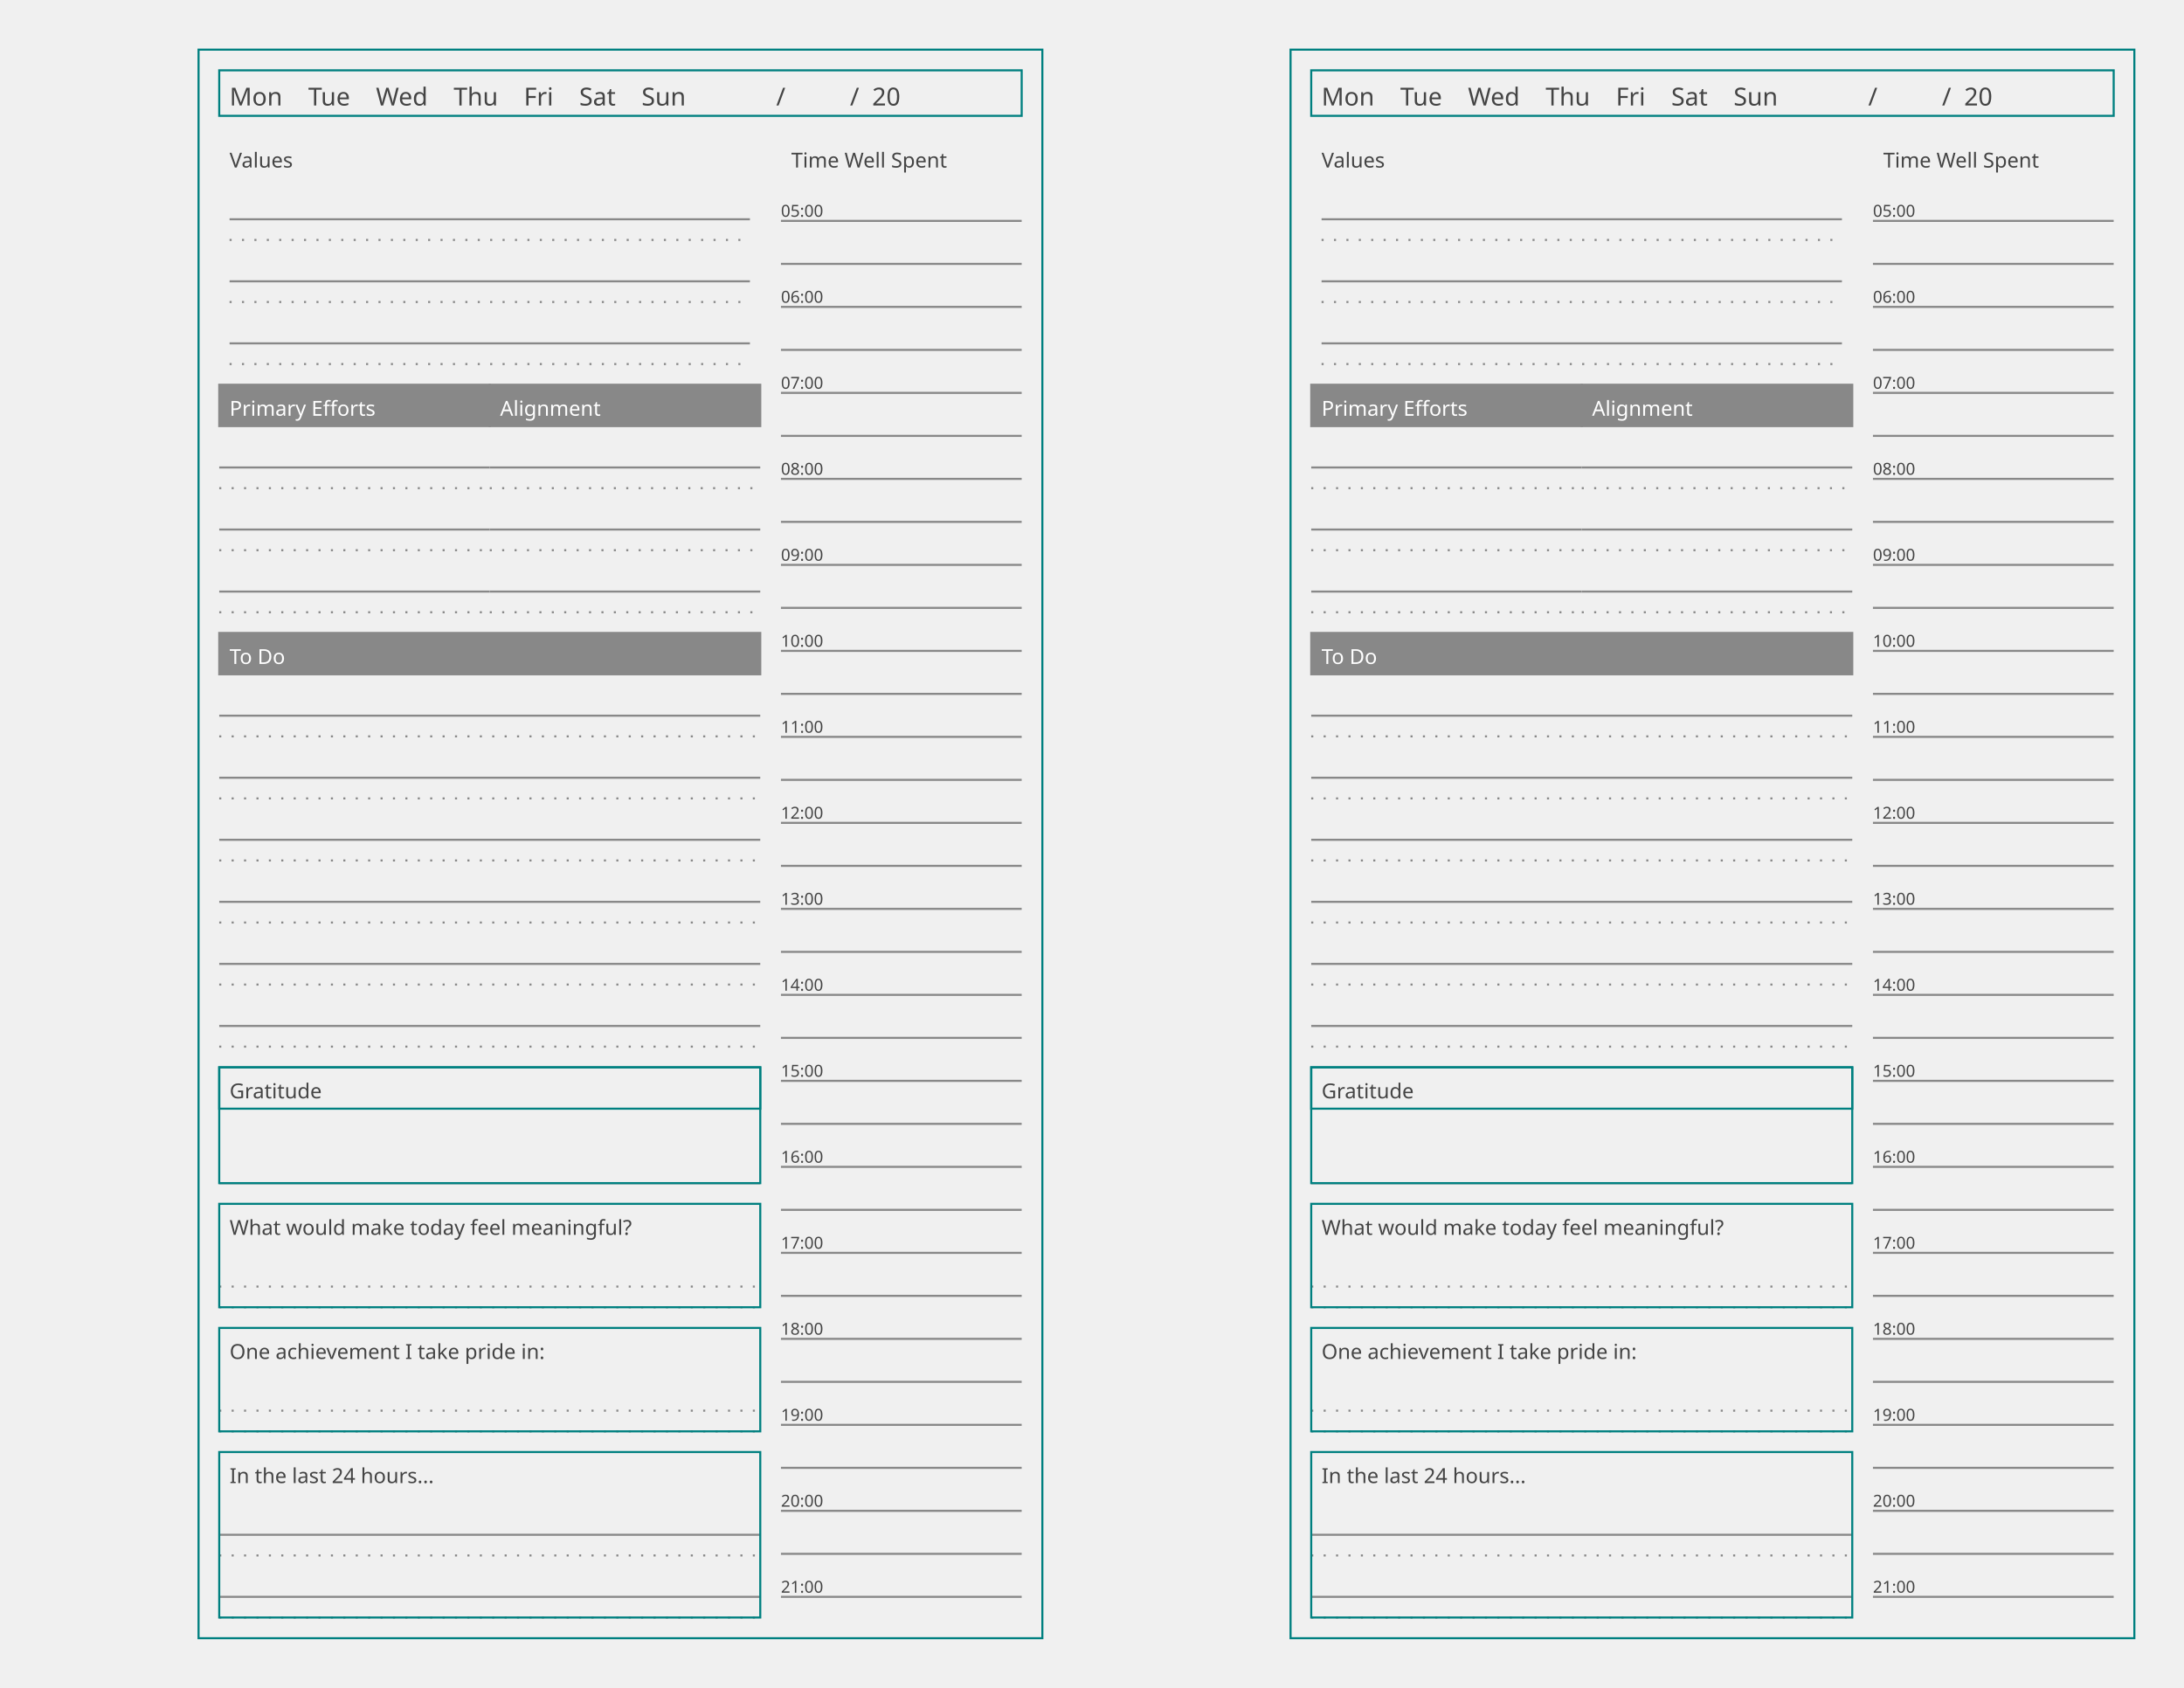
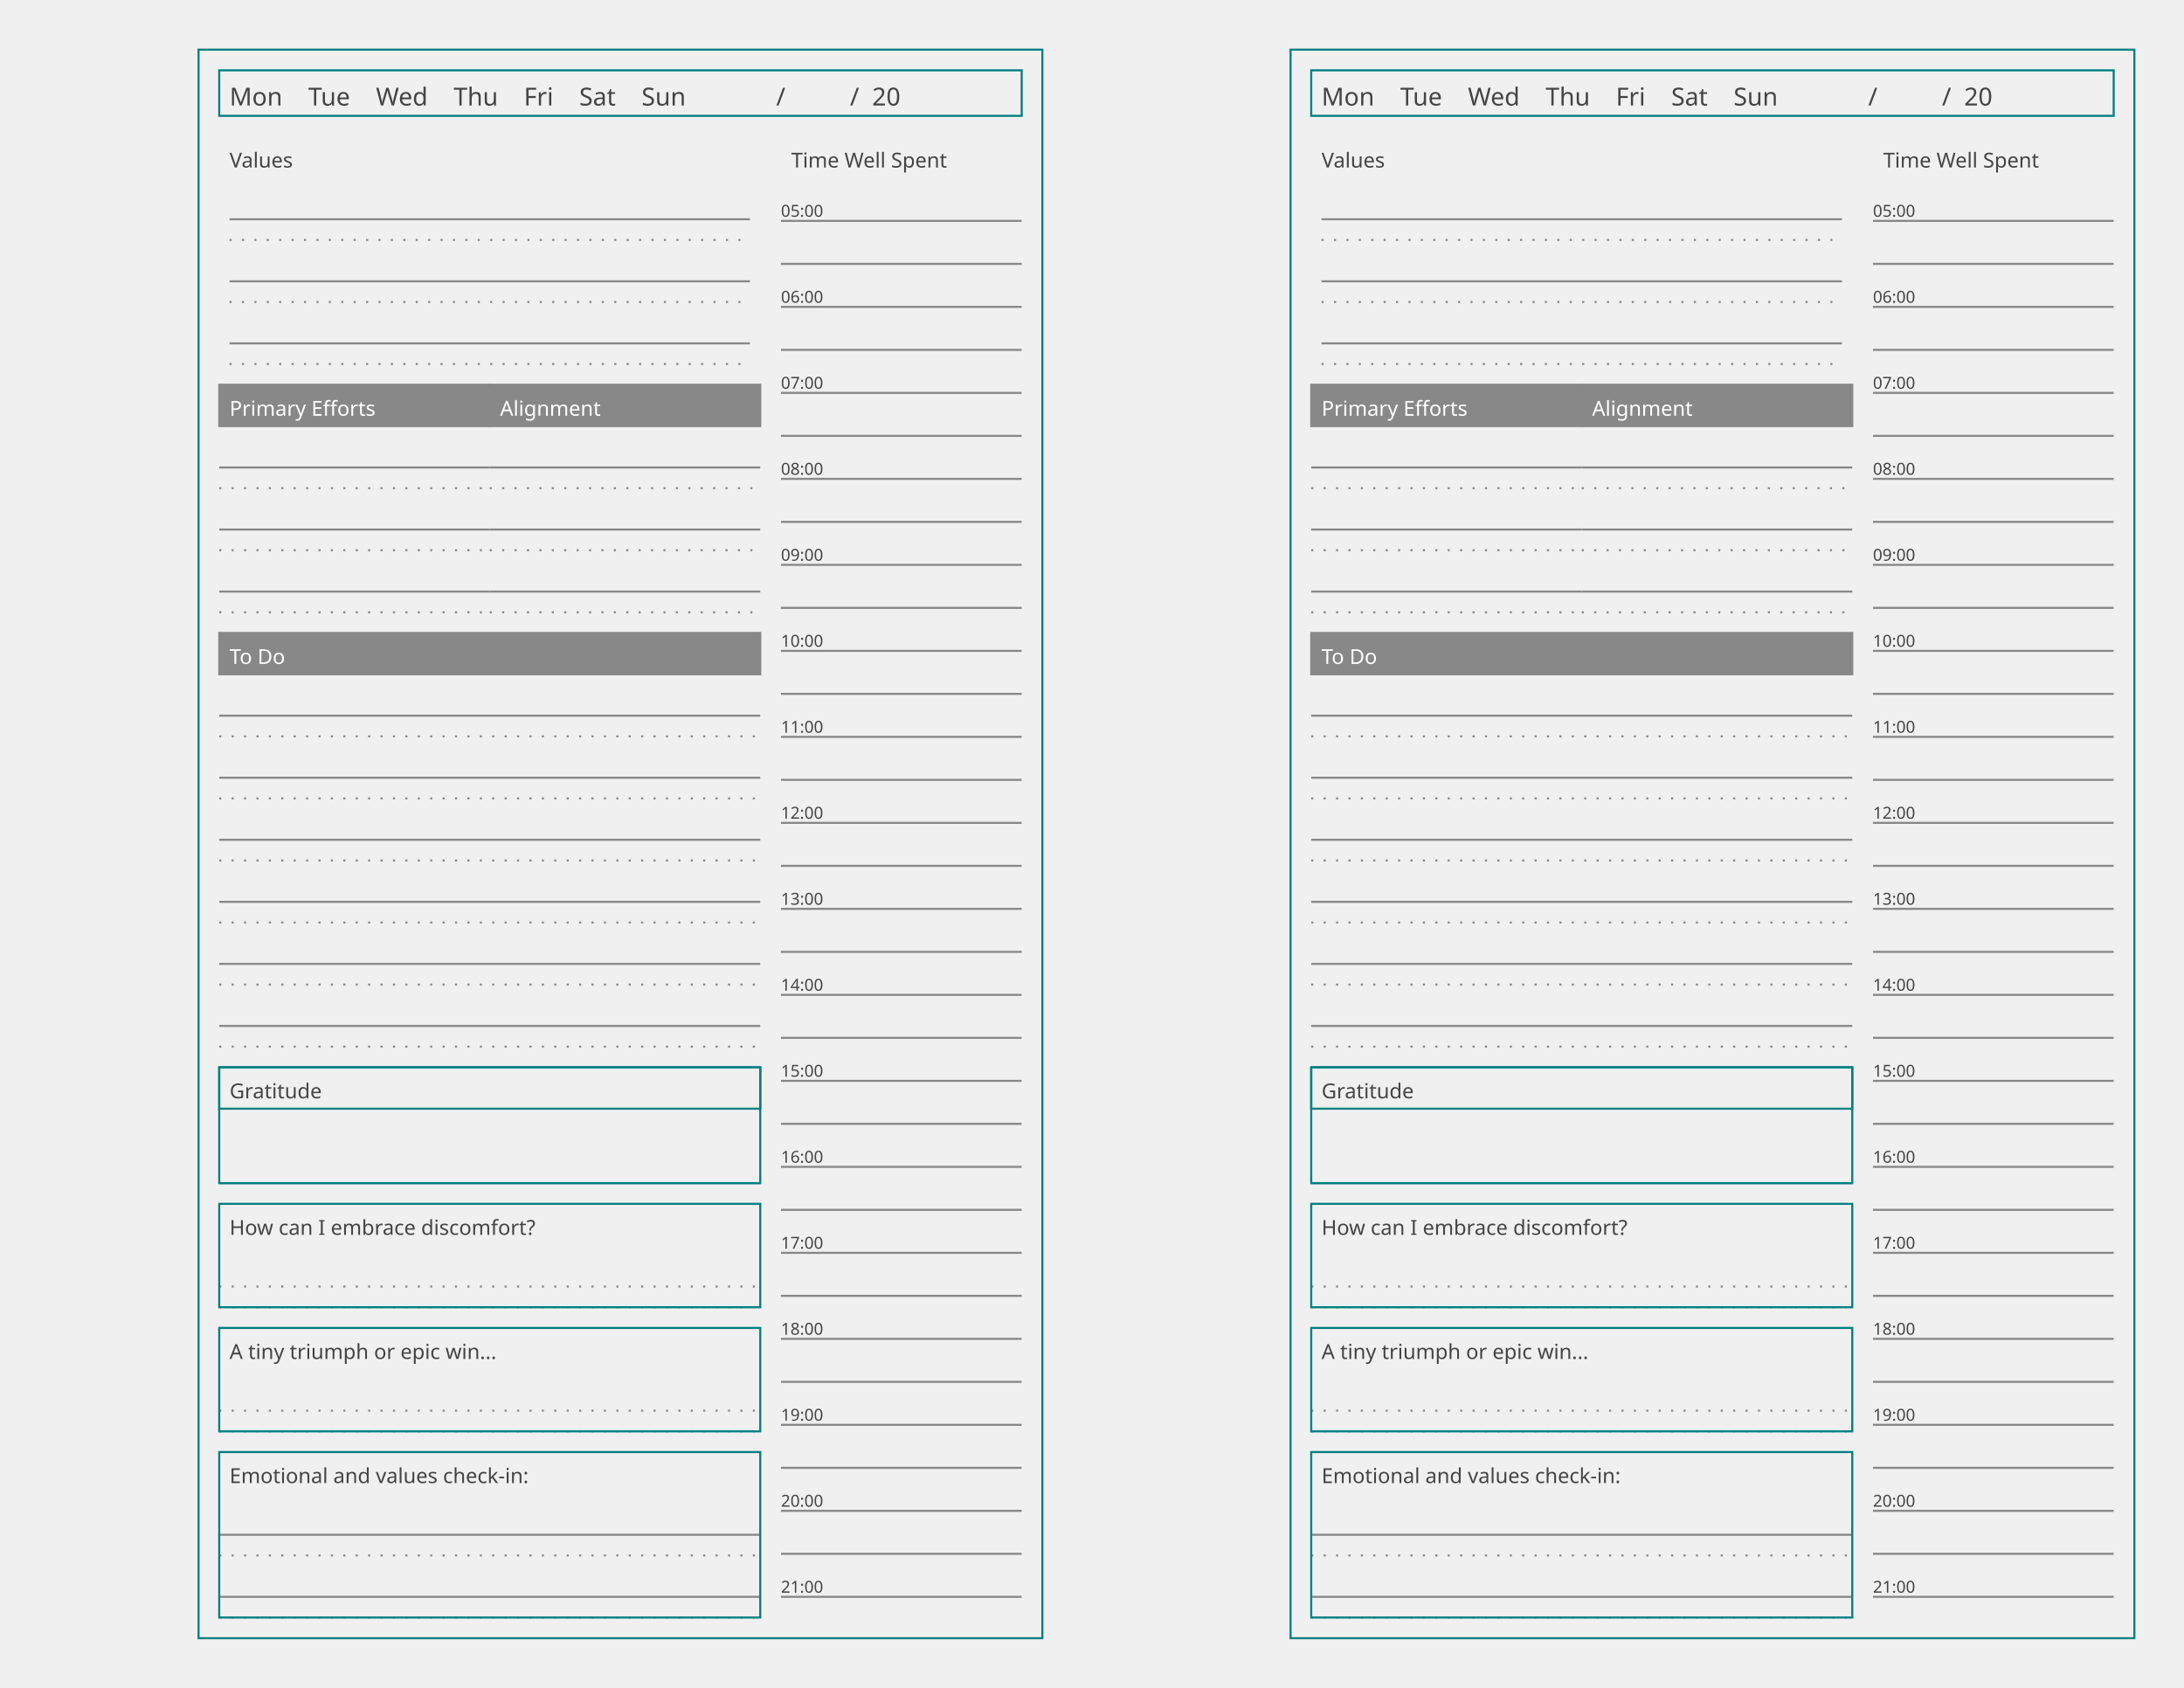
<svg xmlns="http://www.w3.org/2000/svg" baseProfile="tiny" height="8.5in" version="1.2" width="11in">
  <defs />
  <g transform="translate(96, 24.0)">
    <rect fill="none" height="768.0" stroke="#008080" width="408.0" x="0" y="0" />
    <g transform="translate(10, 10)">
      <rect fill="none" height="22" stroke="#008080" stroke-width="1" width="388.0" x="0" y="0" />
      <text alignment-baseline="text-after-edge" fill="#444444" font-family="Trebuchet MS" font-size="12" text-anchor="start" transform="translate(5,17)">Mon    Tue    Wed    Thu    Fri    Sat    Sun              /          /  20          </text>
    </g>
    <g transform="translate(10, 32)">
      <g transform="translate(0,10)">
        <g>
          <g transform="translate(0,0)">
            <text alignment-baseline="text-after-edge" fill="#444444" font-family="Ubuntu Mono" font-size="10" text-anchor="start" transform="translate(5,15)">Values</text>
          </g>
          <g transform="translate(0,20)">
            <g>
              <line stroke="#888888" stroke-dasharray="1,5" stroke-width="1" transform="translate(5,30.0)" x1="0" x2="251.6" y1="0" y2="0" />
              <line stroke="#888888" stroke-dasharray="1,5" stroke-width="1" transform="translate(5,60.0)" x1="0" x2="251.6" y1="0" y2="0" />
              <line stroke="#888888" stroke-dasharray="1,5" stroke-width="1" transform="translate(5,90.0)" x1="0" x2="251.6" y1="0" y2="0" />
            </g>
            <g>
              <line stroke="#888888" stroke-dasharray="1,0" stroke-width="1" transform="translate(5,20.0)" x1="0" x2="251.6" y1="0" y2="0" />
              <line stroke="#888888" stroke-dasharray="1,0" stroke-width="1" transform="translate(5,50.0)" x1="0" x2="251.6" y1="0" y2="0" />
              <line stroke="#888888" stroke-dasharray="1,0" stroke-width="1" transform="translate(5,80.0)" x1="0" x2="251.6" y1="0" y2="0" />
            </g>
          </g>
        </g>
      </g>
      <g transform="translate(0,130)">
        <g>
          <g transform="translate(0,0)">
            <g>
              <g transform="translate(0,0)">
                <rect fill="#888888" height="20" stroke="#888888" stroke-width="1" width="130.8" x="0" y="0" />
                <text alignment-baseline="text-after-edge" fill="#ffffff" font-family="Trebuchet MS" font-size="10" text-anchor="start" transform="translate(5,15)">Primary Efforts</text>
              </g>
              <g transform="translate(0,20)">
                <g>
                  <line stroke="#888888" stroke-dasharray="1,5" stroke-width="1" transform="translate(0,30.0)" x1="0" x2="130.8" y1="0" y2="0" />
                  <line stroke="#888888" stroke-dasharray="1,5" stroke-width="1" transform="translate(0,60.0)" x1="0" x2="130.8" y1="0" y2="0" />
                  <line stroke="#888888" stroke-dasharray="1,5" stroke-width="1" transform="translate(0,90.0)" x1="0" x2="130.8" y1="0" y2="0" />
                </g>
                <g>
                  <line stroke="#888888" stroke-dasharray="1,0" stroke-width="1" transform="translate(0,20.0)" x1="0" x2="130.8" y1="0" y2="0" />
                  <line stroke="#888888" stroke-dasharray="1,0" stroke-width="1" transform="translate(0,50.0)" x1="0" x2="130.8" y1="0" y2="0" />
                  <line stroke="#888888" stroke-dasharray="1,0" stroke-width="1" transform="translate(0,80.0)" x1="0" x2="130.8" y1="0" y2="0" />
                </g>
              </g>
            </g>
          </g>
          <g transform="translate(130.8,0)">
            <g>
              <g transform="translate(0,0)">
                <rect fill="#888888" height="20" stroke="#888888" stroke-width="1" width="130.8" x="0" y="0" />
                <text alignment-baseline="text-after-edge" fill="#ffffff" font-family="Trebuchet MS" font-size="10" text-anchor="start" transform="translate(5,15)">Alignment</text>
              </g>
              <g transform="translate(0,20)">
                <g>
                  <line stroke="#888888" stroke-dasharray="1,5" stroke-width="1" transform="translate(0,30.0)" x1="0" x2="130.8" y1="0" y2="0" />
                  <line stroke="#888888" stroke-dasharray="1,5" stroke-width="1" transform="translate(0,60.0)" x1="0" x2="130.8" y1="0" y2="0" />
                  <line stroke="#888888" stroke-dasharray="1,5" stroke-width="1" transform="translate(0,90.0)" x1="0" x2="130.8" y1="0" y2="0" />
                </g>
                <g>
                  <line stroke="#888888" stroke-dasharray="1,0" stroke-width="1" transform="translate(0,20.0)" x1="0" x2="130.8" y1="0" y2="0" />
                  <line stroke="#888888" stroke-dasharray="1,0" stroke-width="1" transform="translate(0,50.0)" x1="0" x2="130.8" y1="0" y2="0" />
                  <line stroke="#888888" stroke-dasharray="1,0" stroke-width="1" transform="translate(0,80.0)" x1="0" x2="130.8" y1="0" y2="0" />
                </g>
              </g>
            </g>
          </g>
        </g>
      </g>
      <g transform="translate(0,250)">
        <g>
          <g transform="translate(0,0)">
            <rect fill="#888888" height="20" stroke="#888888" stroke-width="1" width="261.6" x="0" y="0" />
            <text alignment-baseline="text-after-edge" fill="#ffffff" font-family="Ubuntu Mono" font-size="10" text-anchor="start" transform="translate(5,15)">To Do</text>
          </g>
          <g transform="translate(0,20)">
            <g>
              <line stroke="#888888" stroke-dasharray="1,5" stroke-width="1" transform="translate(0,30.0)" x1="0" x2="261.6" y1="0" y2="0" />
              <line stroke="#888888" stroke-dasharray="1,5" stroke-width="1" transform="translate(0,60.0)" x1="0" x2="261.6" y1="0" y2="0" />
              <line stroke="#888888" stroke-dasharray="1,5" stroke-width="1" transform="translate(0,90.0)" x1="0" x2="261.6" y1="0" y2="0" />
              <line stroke="#888888" stroke-dasharray="1,5" stroke-width="1" transform="translate(0,120.0)" x1="0" x2="261.6" y1="0" y2="0" />
              <line stroke="#888888" stroke-dasharray="1,5" stroke-width="1" transform="translate(0,150.0)" x1="0" x2="261.6" y1="0" y2="0" />
              <line stroke="#888888" stroke-dasharray="1,5" stroke-width="1" transform="translate(0,180.0)" x1="0" x2="261.6" y1="0" y2="0" />
            </g>
            <g>
              <line stroke="#888888" stroke-dasharray="1,0" stroke-width="1" transform="translate(0,20.0)" x1="0" x2="261.6" y1="0" y2="0" />
              <line stroke="#888888" stroke-dasharray="1,0" stroke-width="1" transform="translate(0,50.0)" x1="0" x2="261.6" y1="0" y2="0" />
              <line stroke="#888888" stroke-dasharray="1,0" stroke-width="1" transform="translate(0,80.0)" x1="0" x2="261.6" y1="0" y2="0" />
              <line stroke="#888888" stroke-dasharray="1,0" stroke-width="1" transform="translate(0,110.0)" x1="0" x2="261.6" y1="0" y2="0" />
              <line stroke="#888888" stroke-dasharray="1,0" stroke-width="1" transform="translate(0,140.0)" x1="0" x2="261.6" y1="0" y2="0" />
              <line stroke="#888888" stroke-dasharray="1,0" stroke-width="1" transform="translate(0,170.0)" x1="0" x2="261.6" y1="0" y2="0" />
            </g>
          </g>
        </g>
      </g>
      <g transform="translate(0,460)">
        <g>
          <g transform="translate(0,0)">
            <rect fill="none" height="20" stroke="#008080" stroke-width="1" width="261.6" x="0" y="0" />
            <text alignment-baseline="text-after-edge" fill="#444444" font-family="Trebuchet MS" font-size="10" text-anchor="start" transform="translate(5,15)">Gratitude</text>
          </g>
          <g transform="translate(0,20)">
            <line stroke="#888888" stroke-dasharray="1,0" stroke-width="1" transform="translate(0,36.0)" x1="0" x2="261.6" y1="0" y2="0" />
          </g>
        </g>
        <rect fill="none" height="56.0" stroke="#008080" stroke-width="1" width="261.6" x="0" y="0" />
      </g>
      <g transform="translate(0,526.0)">
        <g>
          <g transform="translate(0,0)">
-             <text alignment-baseline="text-after-edge" fill="#444444" font-family="Ubuntu Mono" font-size="10" text-anchor="start" transform="translate(5,15)">What would make today feel meaningful?</text>
+             <text alignment-baseline="text-after-edge" fill="#444444" font-family="Ubuntu Mono" font-size="10" text-anchor="start" transform="translate(5,15)">How can I embrace discomfort?</text>
          </g>
          <g transform="translate(0,20)">
            <g>
              <line stroke="#888888" stroke-dasharray="1,5" stroke-width="1" transform="translate(0,30.0)" x1="0" x2="261.6" y1="0" y2="0" />
            </g>
            <g>
              <line stroke="#888888" stroke-dasharray="1,5" stroke-width="1" transform="translate(0,20.0)" x1="0" x2="261.6" y1="0" y2="0" />
            </g>
          </g>
        </g>
        <rect fill="none" height="50" stroke="#008080" stroke-width="1" width="261.6" x="0" y="0" />
      </g>
      <g transform="translate(0,586.0)">
        <g>
          <g transform="translate(0,0)">
-             <text alignment-baseline="text-after-edge" fill="#444444" font-family="Ubuntu Mono" font-size="10" text-anchor="start" transform="translate(5,15)">One achievement I take pride in:</text>
+             <text alignment-baseline="text-after-edge" fill="#444444" font-family="Ubuntu Mono" font-size="10" text-anchor="start" transform="translate(5,15)">A tiny triumph or epic win...</text>
          </g>
          <g transform="translate(0,20)">
            <g>
              <line stroke="#888888" stroke-dasharray="1,5" stroke-width="1" transform="translate(0,30.0)" x1="0" x2="261.6" y1="0" y2="0" />
            </g>
            <g>
              <line stroke="#888888" stroke-dasharray="1,5" stroke-width="1" transform="translate(0,20.0)" x1="0" x2="261.6" y1="0" y2="0" />
            </g>
          </g>
        </g>
        <rect fill="none" height="50" stroke="#008080" stroke-width="1" width="261.6" x="0" y="0" />
      </g>
      <g transform="translate(0,646.0)">
        <g>
          <g transform="translate(0,0)">
-             <text alignment-baseline="text-after-edge" fill="#444444" font-family="Ubuntu Mono" font-size="10" text-anchor="start" transform="translate(5,15)">In the last 24 hours...</text>
+             <text alignment-baseline="text-after-edge" fill="#444444" font-family="Ubuntu Mono" font-size="10" text-anchor="start" transform="translate(5,15)">Emotional and values check-in:</text>
          </g>
          <g transform="translate(0,20)">
            <g>
              <line stroke="#888888" stroke-dasharray="1,5" stroke-width="1" transform="translate(0,30.0)" x1="0" x2="261.6" y1="0" y2="0" />
              <line stroke="#888888" stroke-dasharray="1,5" stroke-width="1" transform="translate(0,60.0)" x1="0" x2="261.6" y1="0" y2="0" />
            </g>
            <g>
              <line stroke="#888888" stroke-dasharray="1,0" stroke-width="1" transform="translate(0,20.0)" x1="0" x2="261.6" y1="0" y2="0" />
              <line stroke="#888888" stroke-dasharray="1,0" stroke-width="1" transform="translate(0,50.0)" x1="0" x2="261.6" y1="0" y2="0" />
            </g>
          </g>
        </g>
        <rect fill="none" height="80" stroke="#008080" stroke-width="1" width="261.6" x="0" y="0" />
      </g>
    </g>
    <g transform="translate(281.6,32)">
      <g>
        <rect fill="none" height="20" stroke="none" width="116.4" x="0" y="10" />
        <text alignment-baseline="text-after-edge" fill="#444444" font-family="Ubuntu Mono" font-size="10" text-anchor="start" x="5" y="25">Time Well Spent</text>
      </g>
      <g>
        <text alignment-baseline="text-after-edge" fill="#444444" font-family="Ubuntu Mono" font-size="8" text-anchor="start" x="0" y="48.788">05:00</text>
        <line stroke="#888888" x1="0" x2="116.4" y1="50.788" y2="50.788" />
        <line stroke="#888888" x1="0" x2="116.4" y1="71.576" y2="71.576" />
        <text alignment-baseline="text-after-edge" fill="#444444" font-family="Ubuntu Mono" font-size="8" text-anchor="start" x="0" y="90.364">06:00</text>
        <line stroke="#888888" x1="0" x2="116.4" y1="92.364" y2="92.364" />
        <line stroke="#888888" x1="0" x2="116.4" y1="113.152" y2="113.152" />
        <text alignment-baseline="text-after-edge" fill="#444444" font-family="Ubuntu Mono" font-size="8" text-anchor="start" x="0" y="131.939">07:00</text>
        <line stroke="#888888" x1="0" x2="116.4" y1="133.939" y2="133.939" />
        <line stroke="#888888" x1="0" x2="116.4" y1="154.727" y2="154.727" />
        <text alignment-baseline="text-after-edge" fill="#444444" font-family="Ubuntu Mono" font-size="8" text-anchor="start" x="0" y="173.515">08:00</text>
        <line stroke="#888888" x1="0" x2="116.4" y1="175.515" y2="175.515" />
        <line stroke="#888888" x1="0" x2="116.4" y1="196.303" y2="196.303" />
        <text alignment-baseline="text-after-edge" fill="#444444" font-family="Ubuntu Mono" font-size="8" text-anchor="start" x="0" y="215.091">09:00</text>
        <line stroke="#888888" x1="0" x2="116.4" y1="217.091" y2="217.091" />
        <line stroke="#888888" x1="0" x2="116.4" y1="237.879" y2="237.879" />
        <text alignment-baseline="text-after-edge" fill="#444444" font-family="Ubuntu Mono" font-size="8" text-anchor="start" x="0" y="256.667">10:00</text>
        <line stroke="#888888" x1="0" x2="116.4" y1="258.667" y2="258.667" />
        <line stroke="#888888" x1="0" x2="116.4" y1="279.455" y2="279.455" />
        <text alignment-baseline="text-after-edge" fill="#444444" font-family="Ubuntu Mono" font-size="8" text-anchor="start" x="0" y="298.242">11:00</text>
        <line stroke="#888888" x1="0" x2="116.4" y1="300.242" y2="300.242" />
        <line stroke="#888888" x1="0" x2="116.4" y1="321.03" y2="321.03" />
        <text alignment-baseline="text-after-edge" fill="#444444" font-family="Ubuntu Mono" font-size="8" text-anchor="start" x="0" y="339.818">12:00</text>
        <line stroke="#888888" x1="0" x2="116.4" y1="341.818" y2="341.818" />
        <line stroke="#888888" x1="0" x2="116.4" y1="362.606" y2="362.606" />
        <text alignment-baseline="text-after-edge" fill="#444444" font-family="Ubuntu Mono" font-size="8" text-anchor="start" x="0" y="381.394">13:00</text>
        <line stroke="#888888" x1="0" x2="116.4" y1="383.394" y2="383.394" />
        <line stroke="#888888" x1="0" x2="116.4" y1="404.182" y2="404.182" />
        <text alignment-baseline="text-after-edge" fill="#444444" font-family="Ubuntu Mono" font-size="8" text-anchor="start" x="0" y="422.97">14:00</text>
        <line stroke="#888888" x1="0" x2="116.4" y1="424.97" y2="424.97" />
        <line stroke="#888888" x1="0" x2="116.4" y1="445.758" y2="445.758" />
        <text alignment-baseline="text-after-edge" fill="#444444" font-family="Ubuntu Mono" font-size="8" text-anchor="start" x="0" y="464.545">15:00</text>
        <line stroke="#888888" x1="0" x2="116.4" y1="466.545" y2="466.545" />
        <line stroke="#888888" x1="0" x2="116.4" y1="487.333" y2="487.333" />
        <text alignment-baseline="text-after-edge" fill="#444444" font-family="Ubuntu Mono" font-size="8" text-anchor="start" x="0" y="506.121">16:00</text>
        <line stroke="#888888" x1="0" x2="116.4" y1="508.121" y2="508.121" />
        <line stroke="#888888" x1="0" x2="116.4" y1="528.909" y2="528.909" />
        <text alignment-baseline="text-after-edge" fill="#444444" font-family="Ubuntu Mono" font-size="8" text-anchor="start" x="0" y="547.697">17:00</text>
        <line stroke="#888888" x1="0" x2="116.4" y1="549.697" y2="549.697" />
        <line stroke="#888888" x1="0" x2="116.4" y1="570.485" y2="570.485" />
        <text alignment-baseline="text-after-edge" fill="#444444" font-family="Ubuntu Mono" font-size="8" text-anchor="start" x="0" y="589.273">18:00</text>
        <line stroke="#888888" x1="0" x2="116.4" y1="591.273" y2="591.273" />
        <line stroke="#888888" x1="0" x2="116.4" y1="612.061" y2="612.061" />
        <text alignment-baseline="text-after-edge" fill="#444444" font-family="Ubuntu Mono" font-size="8" text-anchor="start" x="0" y="630.848">19:00</text>
        <line stroke="#888888" x1="0" x2="116.4" y1="632.848" y2="632.848" />
        <line stroke="#888888" x1="0" x2="116.4" y1="653.636" y2="653.636" />
        <text alignment-baseline="text-after-edge" fill="#444444" font-family="Ubuntu Mono" font-size="8" text-anchor="start" x="0" y="672.424">20:00</text>
        <line stroke="#888888" x1="0" x2="116.4" y1="674.424" y2="674.424" />
        <line stroke="#888888" x1="0" x2="116.4" y1="695.212" y2="695.212" />
        <text alignment-baseline="text-after-edge" fill="#444444" font-family="Ubuntu Mono" font-size="8" text-anchor="start" x="0" y="714.0">21:00</text>
        <line stroke="#888888" x1="0" x2="116.4" y1="716.0" y2="716.0" />
      </g>
    </g>
  </g>
  <g transform="translate(624.0, 24.0)">
    <rect fill="none" height="768.0" stroke="#008080" width="408.0" x="0" y="0" />
    <g transform="translate(10, 10)">
      <rect fill="none" height="22" stroke="#008080" stroke-width="1" width="388.0" x="0" y="0" />
      <text alignment-baseline="text-after-edge" fill="#444444" font-family="Trebuchet MS" font-size="12" text-anchor="start" transform="translate(5,17)">Mon    Tue    Wed    Thu    Fri    Sat    Sun              /          /  20          </text>
    </g>
    <g transform="translate(10, 32)">
      <g transform="translate(0,10)">
        <g>
          <g transform="translate(0,0)">
            <text alignment-baseline="text-after-edge" fill="#444444" font-family="Ubuntu Mono" font-size="10" text-anchor="start" transform="translate(5,15)">Values</text>
          </g>
          <g transform="translate(0,20)">
            <g>
              <line stroke="#888888" stroke-dasharray="1,5" stroke-width="1" transform="translate(5,30.0)" x1="0" x2="251.6" y1="0" y2="0" />
              <line stroke="#888888" stroke-dasharray="1,5" stroke-width="1" transform="translate(5,60.0)" x1="0" x2="251.6" y1="0" y2="0" />
              <line stroke="#888888" stroke-dasharray="1,5" stroke-width="1" transform="translate(5,90.0)" x1="0" x2="251.6" y1="0" y2="0" />
            </g>
            <g>
              <line stroke="#888888" stroke-dasharray="1,0" stroke-width="1" transform="translate(5,20.0)" x1="0" x2="251.6" y1="0" y2="0" />
              <line stroke="#888888" stroke-dasharray="1,0" stroke-width="1" transform="translate(5,50.0)" x1="0" x2="251.6" y1="0" y2="0" />
              <line stroke="#888888" stroke-dasharray="1,0" stroke-width="1" transform="translate(5,80.0)" x1="0" x2="251.6" y1="0" y2="0" />
            </g>
          </g>
        </g>
      </g>
      <g transform="translate(0,130)">
        <g>
          <g transform="translate(0,0)">
            <g>
              <g transform="translate(0,0)">
                <rect fill="#888888" height="20" stroke="#888888" stroke-width="1" width="130.8" x="0" y="0" />
                <text alignment-baseline="text-after-edge" fill="#ffffff" font-family="Trebuchet MS" font-size="10" text-anchor="start" transform="translate(5,15)">Primary Efforts</text>
              </g>
              <g transform="translate(0,20)">
                <g>
                  <line stroke="#888888" stroke-dasharray="1,5" stroke-width="1" transform="translate(0,30.0)" x1="0" x2="130.8" y1="0" y2="0" />
                  <line stroke="#888888" stroke-dasharray="1,5" stroke-width="1" transform="translate(0,60.0)" x1="0" x2="130.8" y1="0" y2="0" />
                  <line stroke="#888888" stroke-dasharray="1,5" stroke-width="1" transform="translate(0,90.0)" x1="0" x2="130.8" y1="0" y2="0" />
                </g>
                <g>
                  <line stroke="#888888" stroke-dasharray="1,0" stroke-width="1" transform="translate(0,20.0)" x1="0" x2="130.8" y1="0" y2="0" />
                  <line stroke="#888888" stroke-dasharray="1,0" stroke-width="1" transform="translate(0,50.0)" x1="0" x2="130.8" y1="0" y2="0" />
                  <line stroke="#888888" stroke-dasharray="1,0" stroke-width="1" transform="translate(0,80.0)" x1="0" x2="130.8" y1="0" y2="0" />
                </g>
              </g>
            </g>
          </g>
          <g transform="translate(130.8,0)">
            <g>
              <g transform="translate(0,0)">
                <rect fill="#888888" height="20" stroke="#888888" stroke-width="1" width="130.8" x="0" y="0" />
                <text alignment-baseline="text-after-edge" fill="#ffffff" font-family="Trebuchet MS" font-size="10" text-anchor="start" transform="translate(5,15)">Alignment</text>
              </g>
              <g transform="translate(0,20)">
                <g>
                  <line stroke="#888888" stroke-dasharray="1,5" stroke-width="1" transform="translate(0,30.0)" x1="0" x2="130.8" y1="0" y2="0" />
                  <line stroke="#888888" stroke-dasharray="1,5" stroke-width="1" transform="translate(0,60.0)" x1="0" x2="130.8" y1="0" y2="0" />
                  <line stroke="#888888" stroke-dasharray="1,5" stroke-width="1" transform="translate(0,90.0)" x1="0" x2="130.8" y1="0" y2="0" />
                </g>
                <g>
                  <line stroke="#888888" stroke-dasharray="1,0" stroke-width="1" transform="translate(0,20.0)" x1="0" x2="130.8" y1="0" y2="0" />
                  <line stroke="#888888" stroke-dasharray="1,0" stroke-width="1" transform="translate(0,50.0)" x1="0" x2="130.8" y1="0" y2="0" />
                  <line stroke="#888888" stroke-dasharray="1,0" stroke-width="1" transform="translate(0,80.0)" x1="0" x2="130.8" y1="0" y2="0" />
                </g>
              </g>
            </g>
          </g>
        </g>
      </g>
      <g transform="translate(0,250)">
        <g>
          <g transform="translate(0,0)">
            <rect fill="#888888" height="20" stroke="#888888" stroke-width="1" width="261.6" x="0" y="0" />
            <text alignment-baseline="text-after-edge" fill="#ffffff" font-family="Ubuntu Mono" font-size="10" text-anchor="start" transform="translate(5,15)">To Do</text>
          </g>
          <g transform="translate(0,20)">
            <g>
              <line stroke="#888888" stroke-dasharray="1,5" stroke-width="1" transform="translate(0,30.0)" x1="0" x2="261.6" y1="0" y2="0" />
              <line stroke="#888888" stroke-dasharray="1,5" stroke-width="1" transform="translate(0,60.0)" x1="0" x2="261.6" y1="0" y2="0" />
              <line stroke="#888888" stroke-dasharray="1,5" stroke-width="1" transform="translate(0,90.0)" x1="0" x2="261.6" y1="0" y2="0" />
              <line stroke="#888888" stroke-dasharray="1,5" stroke-width="1" transform="translate(0,120.0)" x1="0" x2="261.6" y1="0" y2="0" />
              <line stroke="#888888" stroke-dasharray="1,5" stroke-width="1" transform="translate(0,150.0)" x1="0" x2="261.6" y1="0" y2="0" />
              <line stroke="#888888" stroke-dasharray="1,5" stroke-width="1" transform="translate(0,180.0)" x1="0" x2="261.6" y1="0" y2="0" />
            </g>
            <g>
              <line stroke="#888888" stroke-dasharray="1,0" stroke-width="1" transform="translate(0,20.0)" x1="0" x2="261.6" y1="0" y2="0" />
              <line stroke="#888888" stroke-dasharray="1,0" stroke-width="1" transform="translate(0,50.0)" x1="0" x2="261.6" y1="0" y2="0" />
              <line stroke="#888888" stroke-dasharray="1,0" stroke-width="1" transform="translate(0,80.0)" x1="0" x2="261.6" y1="0" y2="0" />
              <line stroke="#888888" stroke-dasharray="1,0" stroke-width="1" transform="translate(0,110.0)" x1="0" x2="261.6" y1="0" y2="0" />
              <line stroke="#888888" stroke-dasharray="1,0" stroke-width="1" transform="translate(0,140.0)" x1="0" x2="261.6" y1="0" y2="0" />
              <line stroke="#888888" stroke-dasharray="1,0" stroke-width="1" transform="translate(0,170.0)" x1="0" x2="261.6" y1="0" y2="0" />
            </g>
          </g>
        </g>
      </g>
      <g transform="translate(0,460)">
        <g>
          <g transform="translate(0,0)">
            <rect fill="none" height="20" stroke="#008080" stroke-width="1" width="261.6" x="0" y="0" />
            <text alignment-baseline="text-after-edge" fill="#444444" font-family="Trebuchet MS" font-size="10" text-anchor="start" transform="translate(5,15)">Gratitude</text>
          </g>
          <g transform="translate(0,20)">
            <line stroke="#888888" stroke-dasharray="1,0" stroke-width="1" transform="translate(0,36.0)" x1="0" x2="261.6" y1="0" y2="0" />
          </g>
        </g>
        <rect fill="none" height="56.0" stroke="#008080" stroke-width="1" width="261.6" x="0" y="0" />
      </g>
      <g transform="translate(0,526.0)">
        <g>
          <g transform="translate(0,0)">
-             <text alignment-baseline="text-after-edge" fill="#444444" font-family="Ubuntu Mono" font-size="10" text-anchor="start" transform="translate(5,15)">What would make today feel meaningful?</text>
+             <text alignment-baseline="text-after-edge" fill="#444444" font-family="Ubuntu Mono" font-size="10" text-anchor="start" transform="translate(5,15)">How can I embrace discomfort?</text>
          </g>
          <g transform="translate(0,20)">
            <g>
              <line stroke="#888888" stroke-dasharray="1,5" stroke-width="1" transform="translate(0,30.0)" x1="0" x2="261.6" y1="0" y2="0" />
            </g>
            <g>
              <line stroke="#888888" stroke-dasharray="1,5" stroke-width="1" transform="translate(0,20.0)" x1="0" x2="261.6" y1="0" y2="0" />
            </g>
          </g>
        </g>
        <rect fill="none" height="50" stroke="#008080" stroke-width="1" width="261.6" x="0" y="0" />
      </g>
      <g transform="translate(0,586.0)">
        <g>
          <g transform="translate(0,0)">
-             <text alignment-baseline="text-after-edge" fill="#444444" font-family="Ubuntu Mono" font-size="10" text-anchor="start" transform="translate(5,15)">One achievement I take pride in:</text>
+             <text alignment-baseline="text-after-edge" fill="#444444" font-family="Ubuntu Mono" font-size="10" text-anchor="start" transform="translate(5,15)">A tiny triumph or epic win...</text>
          </g>
          <g transform="translate(0,20)">
            <g>
              <line stroke="#888888" stroke-dasharray="1,5" stroke-width="1" transform="translate(0,30.0)" x1="0" x2="261.6" y1="0" y2="0" />
            </g>
            <g>
              <line stroke="#888888" stroke-dasharray="1,5" stroke-width="1" transform="translate(0,20.0)" x1="0" x2="261.6" y1="0" y2="0" />
            </g>
          </g>
        </g>
        <rect fill="none" height="50" stroke="#008080" stroke-width="1" width="261.6" x="0" y="0" />
      </g>
      <g transform="translate(0,646.0)">
        <g>
          <g transform="translate(0,0)">
-             <text alignment-baseline="text-after-edge" fill="#444444" font-family="Ubuntu Mono" font-size="10" text-anchor="start" transform="translate(5,15)">In the last 24 hours...</text>
+             <text alignment-baseline="text-after-edge" fill="#444444" font-family="Ubuntu Mono" font-size="10" text-anchor="start" transform="translate(5,15)">Emotional and values check-in:</text>
          </g>
          <g transform="translate(0,20)">
            <g>
              <line stroke="#888888" stroke-dasharray="1,5" stroke-width="1" transform="translate(0,30.0)" x1="0" x2="261.6" y1="0" y2="0" />
              <line stroke="#888888" stroke-dasharray="1,5" stroke-width="1" transform="translate(0,60.0)" x1="0" x2="261.6" y1="0" y2="0" />
            </g>
            <g>
              <line stroke="#888888" stroke-dasharray="1,0" stroke-width="1" transform="translate(0,20.0)" x1="0" x2="261.6" y1="0" y2="0" />
              <line stroke="#888888" stroke-dasharray="1,0" stroke-width="1" transform="translate(0,50.0)" x1="0" x2="261.6" y1="0" y2="0" />
            </g>
          </g>
        </g>
        <rect fill="none" height="80" stroke="#008080" stroke-width="1" width="261.6" x="0" y="0" />
      </g>
    </g>
    <g transform="translate(281.6,32)">
      <g>
        <rect fill="none" height="20" stroke="none" width="116.4" x="0" y="10" />
        <text alignment-baseline="text-after-edge" fill="#444444" font-family="Ubuntu Mono" font-size="10" text-anchor="start" x="5" y="25">Time Well Spent</text>
      </g>
      <g>
        <text alignment-baseline="text-after-edge" fill="#444444" font-family="Ubuntu Mono" font-size="8" text-anchor="start" x="0" y="48.788">05:00</text>
        <line stroke="#888888" x1="0" x2="116.4" y1="50.788" y2="50.788" />
        <line stroke="#888888" x1="0" x2="116.4" y1="71.576" y2="71.576" />
        <text alignment-baseline="text-after-edge" fill="#444444" font-family="Ubuntu Mono" font-size="8" text-anchor="start" x="0" y="90.364">06:00</text>
        <line stroke="#888888" x1="0" x2="116.4" y1="92.364" y2="92.364" />
        <line stroke="#888888" x1="0" x2="116.4" y1="113.152" y2="113.152" />
        <text alignment-baseline="text-after-edge" fill="#444444" font-family="Ubuntu Mono" font-size="8" text-anchor="start" x="0" y="131.939">07:00</text>
        <line stroke="#888888" x1="0" x2="116.4" y1="133.939" y2="133.939" />
        <line stroke="#888888" x1="0" x2="116.4" y1="154.727" y2="154.727" />
        <text alignment-baseline="text-after-edge" fill="#444444" font-family="Ubuntu Mono" font-size="8" text-anchor="start" x="0" y="173.515">08:00</text>
        <line stroke="#888888" x1="0" x2="116.4" y1="175.515" y2="175.515" />
        <line stroke="#888888" x1="0" x2="116.4" y1="196.303" y2="196.303" />
        <text alignment-baseline="text-after-edge" fill="#444444" font-family="Ubuntu Mono" font-size="8" text-anchor="start" x="0" y="215.091">09:00</text>
        <line stroke="#888888" x1="0" x2="116.4" y1="217.091" y2="217.091" />
        <line stroke="#888888" x1="0" x2="116.4" y1="237.879" y2="237.879" />
        <text alignment-baseline="text-after-edge" fill="#444444" font-family="Ubuntu Mono" font-size="8" text-anchor="start" x="0" y="256.667">10:00</text>
        <line stroke="#888888" x1="0" x2="116.4" y1="258.667" y2="258.667" />
        <line stroke="#888888" x1="0" x2="116.4" y1="279.455" y2="279.455" />
        <text alignment-baseline="text-after-edge" fill="#444444" font-family="Ubuntu Mono" font-size="8" text-anchor="start" x="0" y="298.242">11:00</text>
        <line stroke="#888888" x1="0" x2="116.4" y1="300.242" y2="300.242" />
        <line stroke="#888888" x1="0" x2="116.4" y1="321.03" y2="321.03" />
        <text alignment-baseline="text-after-edge" fill="#444444" font-family="Ubuntu Mono" font-size="8" text-anchor="start" x="0" y="339.818">12:00</text>
        <line stroke="#888888" x1="0" x2="116.4" y1="341.818" y2="341.818" />
        <line stroke="#888888" x1="0" x2="116.4" y1="362.606" y2="362.606" />
        <text alignment-baseline="text-after-edge" fill="#444444" font-family="Ubuntu Mono" font-size="8" text-anchor="start" x="0" y="381.394">13:00</text>
        <line stroke="#888888" x1="0" x2="116.4" y1="383.394" y2="383.394" />
        <line stroke="#888888" x1="0" x2="116.4" y1="404.182" y2="404.182" />
        <text alignment-baseline="text-after-edge" fill="#444444" font-family="Ubuntu Mono" font-size="8" text-anchor="start" x="0" y="422.97">14:00</text>
        <line stroke="#888888" x1="0" x2="116.4" y1="424.97" y2="424.97" />
        <line stroke="#888888" x1="0" x2="116.4" y1="445.758" y2="445.758" />
        <text alignment-baseline="text-after-edge" fill="#444444" font-family="Ubuntu Mono" font-size="8" text-anchor="start" x="0" y="464.545">15:00</text>
        <line stroke="#888888" x1="0" x2="116.4" y1="466.545" y2="466.545" />
        <line stroke="#888888" x1="0" x2="116.4" y1="487.333" y2="487.333" />
        <text alignment-baseline="text-after-edge" fill="#444444" font-family="Ubuntu Mono" font-size="8" text-anchor="start" x="0" y="506.121">16:00</text>
        <line stroke="#888888" x1="0" x2="116.4" y1="508.121" y2="508.121" />
        <line stroke="#888888" x1="0" x2="116.4" y1="528.909" y2="528.909" />
        <text alignment-baseline="text-after-edge" fill="#444444" font-family="Ubuntu Mono" font-size="8" text-anchor="start" x="0" y="547.697">17:00</text>
        <line stroke="#888888" x1="0" x2="116.4" y1="549.697" y2="549.697" />
        <line stroke="#888888" x1="0" x2="116.4" y1="570.485" y2="570.485" />
        <text alignment-baseline="text-after-edge" fill="#444444" font-family="Ubuntu Mono" font-size="8" text-anchor="start" x="0" y="589.273">18:00</text>
        <line stroke="#888888" x1="0" x2="116.4" y1="591.273" y2="591.273" />
        <line stroke="#888888" x1="0" x2="116.4" y1="612.061" y2="612.061" />
        <text alignment-baseline="text-after-edge" fill="#444444" font-family="Ubuntu Mono" font-size="8" text-anchor="start" x="0" y="630.848">19:00</text>
        <line stroke="#888888" x1="0" x2="116.4" y1="632.848" y2="632.848" />
        <line stroke="#888888" x1="0" x2="116.4" y1="653.636" y2="653.636" />
        <text alignment-baseline="text-after-edge" fill="#444444" font-family="Ubuntu Mono" font-size="8" text-anchor="start" x="0" y="672.424">20:00</text>
        <line stroke="#888888" x1="0" x2="116.4" y1="674.424" y2="674.424" />
        <line stroke="#888888" x1="0" x2="116.4" y1="695.212" y2="695.212" />
        <text alignment-baseline="text-after-edge" fill="#444444" font-family="Ubuntu Mono" font-size="8" text-anchor="start" x="0" y="714.0">21:00</text>
        <line stroke="#888888" x1="0" x2="116.4" y1="716.0" y2="716.0" />
      </g>
    </g>
  </g>
</svg>
